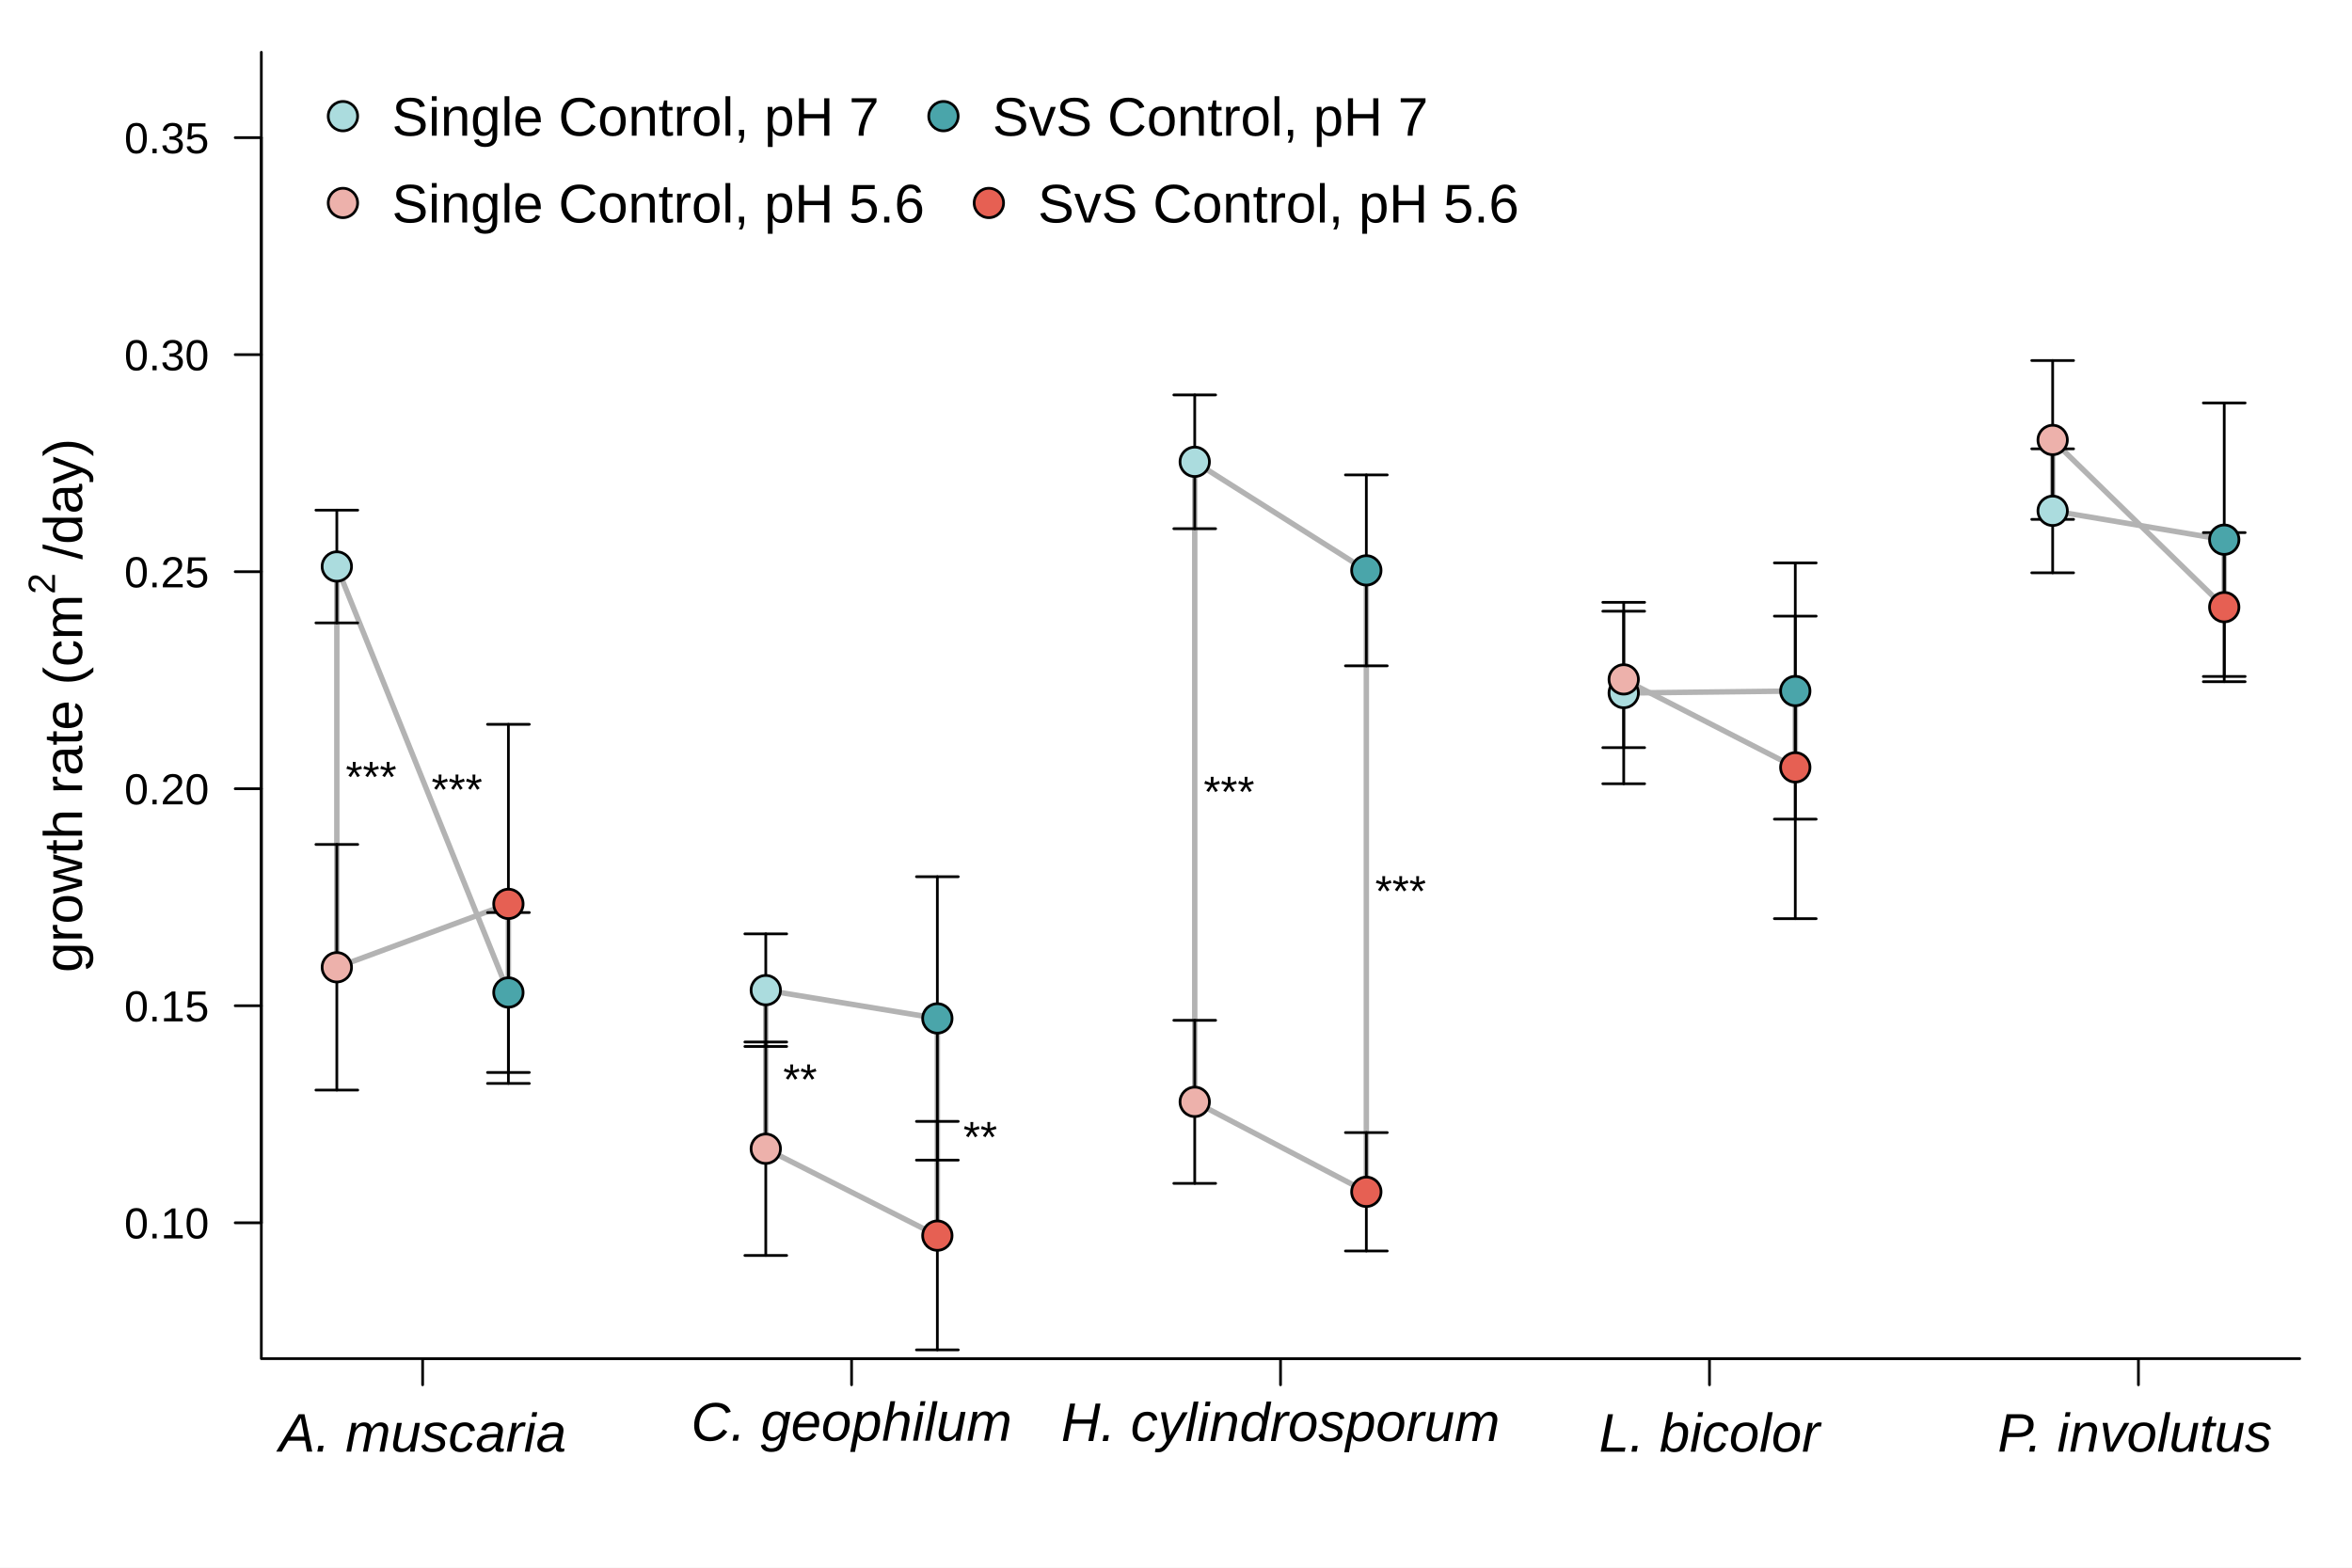
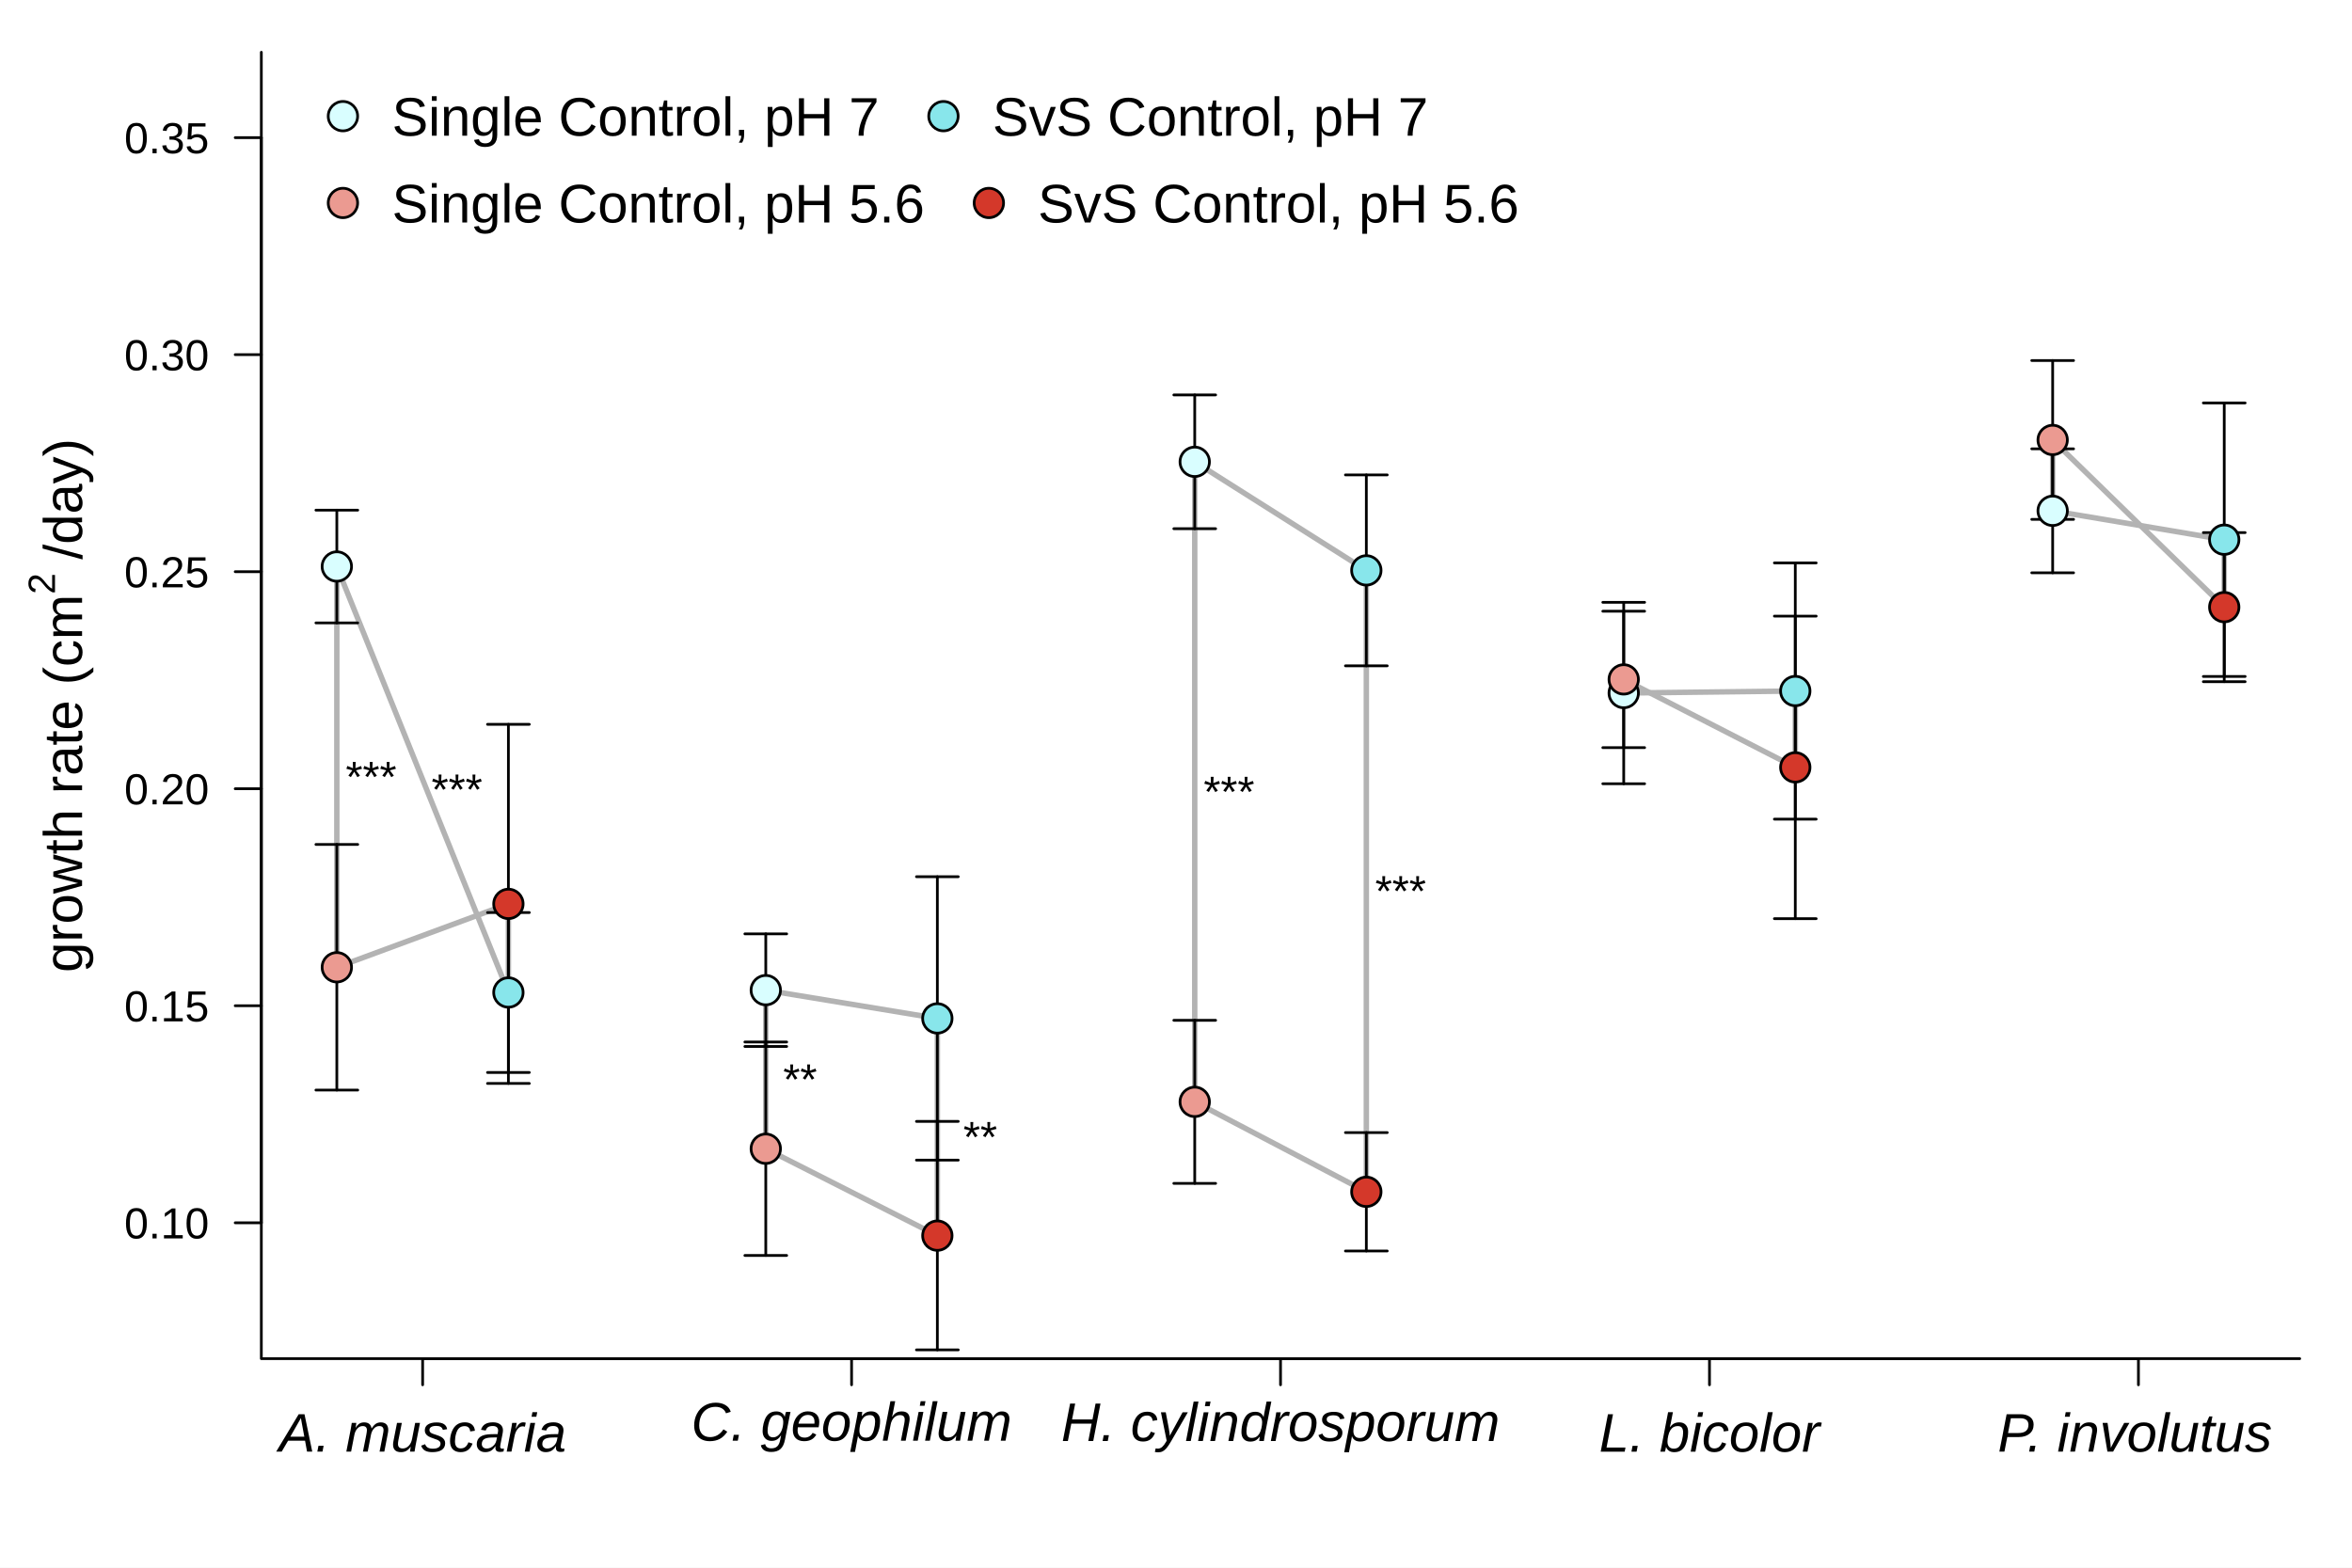
<svg xmlns="http://www.w3.org/2000/svg" class="svglite" width="648.00pt" height="432.00pt" viewBox="0 0 648.00 432.00">
  <defs>
    <style type="text/css">
    .svglite line, .svglite polyline, .svglite polygon, .svglite path, .svglite rect, .svglite circle {
      fill: none;
      stroke: #000000;
      stroke-linecap: round;
      stroke-linejoin: round;
      stroke-miterlimit: 10.00;
    }
    .svglite text {
      white-space: pre;
    }
  </style>
  </defs>
  <rect width="100%" height="100%" style="stroke: none; fill: #FFFFFF;" />
  <defs>
    <clipPath id="cpMC4wMHw2NDguMDB8MC4wMHw0MzIuMDA=">
      <rect x="0.00" y="0.00" width="648.00" height="432.00" />
    </clipPath>
  </defs>
  <g clip-path="url(#cpMC4wMHw2NDguMDB8MC4wMHw0MzIuMDA=)">
    <line x1="72.00" y1="336.96" x2="72.00" y2="37.93" style="stroke-width: 0.75;" />
    <line x1="72.00" y1="336.96" x2="64.80" y2="336.96" style="stroke-width: 0.75;" />
    <line x1="72.00" y1="277.15" x2="64.80" y2="277.15" style="stroke-width: 0.75;" />
    <line x1="72.00" y1="217.35" x2="64.80" y2="217.35" style="stroke-width: 0.75;" />
    <line x1="72.00" y1="157.54" x2="64.80" y2="157.54" style="stroke-width: 0.75;" />
    <line x1="72.00" y1="97.73" x2="64.80" y2="97.73" style="stroke-width: 0.75;" />
    <line x1="72.00" y1="37.93" x2="64.80" y2="37.93" style="stroke-width: 0.75;" />
    <text x="57.60" y="341.26" text-anchor="end" style="font-size: 12.00px; font-family: &quot;Arial&quot;;" textLength="23.36px" lengthAdjust="spacingAndGlyphs">0.10</text>
    <text x="57.60" y="281.46" text-anchor="end" style="font-size: 12.00px; font-family: &quot;Arial&quot;;" textLength="23.36px" lengthAdjust="spacingAndGlyphs">0.15</text>
    <text x="57.60" y="221.65" text-anchor="end" style="font-size: 12.00px; font-family: &quot;Arial&quot;;" textLength="23.36px" lengthAdjust="spacingAndGlyphs">0.20</text>
    <text x="57.60" y="161.84" text-anchor="end" style="font-size: 12.00px; font-family: &quot;Arial&quot;;" textLength="23.36px" lengthAdjust="spacingAndGlyphs">0.25</text>
    <text x="57.60" y="102.04" text-anchor="end" style="font-size: 12.00px; font-family: &quot;Arial&quot;;" textLength="23.36px" lengthAdjust="spacingAndGlyphs">0.30</text>
    <text x="57.60" y="42.23" text-anchor="end" style="font-size: 12.00px; font-family: &quot;Arial&quot;;" textLength="23.36px" lengthAdjust="spacingAndGlyphs">0.35</text>
    <polyline points="72.00,14.40 72.00,374.40 633.60,374.40 " style="stroke-width: 0.75;" />
    <text transform="translate(22.61,267.98) rotate(-90)" style="font-size: 15.00px; font-family: &quot;Arial&quot;;" textLength="104.22px" lengthAdjust="spacingAndGlyphs">growth rate (cm</text>
    <text transform="translate(15.15,163.76) rotate(-90)" style="font-size: 10.50px; font-family: &quot;Arial&quot;;" textLength="5.84px" lengthAdjust="spacingAndGlyphs">2</text>
    <text transform="translate(22.61,157.92) rotate(-90)" style="font-size: 15.00px; font-family: &quot;Symbol&quot;;" textLength="3.75px" lengthAdjust="spacingAndGlyphs"> </text>
    <text transform="translate(22.61,154.17) rotate(-90)" style="font-size: 15.00px; font-family: &quot;Arial&quot;;" textLength="33.36px" lengthAdjust="spacingAndGlyphs">/day)</text>
  </g>
  <defs>
    <clipPath id="cpNzIuMDB8NjMzLjYwfDE0LjQwfDM3NC40MA==">
      <rect x="72.00" y="14.40" width="561.60" height="360.00" />
    </clipPath>
  </defs>
  <g clip-path="url(#cpNzIuMDB8NjMzLjYwfDE0LjQwfDM3NC40MA==)">
    <line x1="140.07" y1="273.50" x2="92.80" y2="156.11" style="stroke-width: 1.50; stroke: #B3B3B3;" />
    <line x1="258.25" y1="280.64" x2="210.98" y2="272.85" style="stroke-width: 1.50; stroke: #B3B3B3;" />
    <line x1="376.44" y1="157.18" x2="329.16" y2="127.26" style="stroke-width: 1.50; stroke: #B3B3B3;" />
    <line x1="494.62" y1="190.42" x2="447.35" y2="190.98" style="stroke-width: 1.50; stroke: #B3B3B3;" />
    <line x1="612.80" y1="148.72" x2="565.53" y2="140.76" style="stroke-width: 1.50; stroke: #B3B3B3;" />
    <line x1="140.07" y1="249.08" x2="92.80" y2="266.55" style="stroke-width: 1.50; stroke: #B3B3B3;" />
    <line x1="258.25" y1="340.50" x2="210.98" y2="316.55" style="stroke-width: 1.50; stroke: #B3B3B3;" />
    <line x1="376.44" y1="328.42" x2="329.16" y2="303.63" style="stroke-width: 1.50; stroke: #B3B3B3;" />
    <line x1="494.62" y1="211.46" x2="447.35" y2="187.22" style="stroke-width: 1.50; stroke: #B3B3B3;" />
    <line x1="612.80" y1="167.31" x2="565.53" y2="121.24" style="stroke-width: 1.50; stroke: #B3B3B3;" />
    <line x1="140.07" y1="249.08" x2="140.07" y2="273.50" style="stroke-width: 1.50; stroke: #B3B3B3;" />
    <line x1="258.25" y1="340.50" x2="258.25" y2="280.64" style="stroke-width: 1.50; stroke: #B3B3B3;" />
    <line x1="376.44" y1="328.42" x2="376.44" y2="157.18" style="stroke-width: 1.50; stroke: #B3B3B3;" />
    <line x1="494.62" y1="211.46" x2="494.62" y2="190.42" style="stroke-width: 1.50; stroke: #B3B3B3;" />
    <line x1="612.80" y1="167.31" x2="612.80" y2="148.72" style="stroke-width: 1.50; stroke: #B3B3B3;" />
    <line x1="92.80" y1="266.55" x2="92.80" y2="156.11" style="stroke-width: 1.50; stroke: #B3B3B3;" />
    <line x1="210.98" y1="316.55" x2="210.98" y2="272.85" style="stroke-width: 1.50; stroke: #B3B3B3;" />
    <line x1="329.16" y1="303.63" x2="329.16" y2="127.26" style="stroke-width: 1.50; stroke: #B3B3B3;" />
    <line x1="447.35" y1="187.22" x2="447.35" y2="190.98" style="stroke-width: 1.50; stroke: #B3B3B3;" />
    <line x1="565.53" y1="121.24" x2="565.53" y2="140.76" style="stroke-width: 1.50; stroke: #B3B3B3;" />
    <line x1="92.80" y1="140.58" x2="92.80" y2="171.65" style="stroke-width: 0.75;" />
    <polyline points="98.56,140.58 92.80,140.58 87.04,140.58 " style="stroke-width: 0.75;" />
    <polyline points="87.04,171.65 92.80,171.65 98.56,171.65 " style="stroke-width: 0.75;" />
    <line x1="140.07" y1="251.47" x2="140.07" y2="295.54" style="stroke-width: 0.75;" />
    <polyline points="145.83,251.47 140.07,251.47 134.31,251.47 " style="stroke-width: 0.75;" />
    <polyline points="134.31,295.54 140.07,295.54 145.83,295.54 " style="stroke-width: 0.75;" />
    <line x1="210.98" y1="257.34" x2="210.98" y2="288.37" style="stroke-width: 0.75;" />
    <polyline points="216.74,257.34 210.98,257.34 205.22,257.34 " style="stroke-width: 0.75;" />
    <polyline points="205.22,288.37 210.98,288.37 216.74,288.37 " style="stroke-width: 0.75;" />
    <line x1="258.25" y1="241.59" x2="258.25" y2="319.69" style="stroke-width: 0.75;" />
    <polyline points="264.01,241.59 258.25,241.59 252.49,241.59 " style="stroke-width: 0.75;" />
    <polyline points="252.49,319.69 258.25,319.69 264.01,319.69 " style="stroke-width: 0.75;" />
    <line x1="329.16" y1="108.83" x2="329.16" y2="145.69" style="stroke-width: 0.75;" />
    <polyline points="334.92,108.83 329.16,108.83 323.40,108.83 " style="stroke-width: 0.75;" />
    <polyline points="323.40,145.69 329.16,145.69 334.92,145.69 " style="stroke-width: 0.75;" />
    <line x1="376.44" y1="130.87" x2="376.44" y2="183.48" style="stroke-width: 0.75;" />
    <polyline points="382.20,130.87 376.44,130.87 370.68,130.87 " style="stroke-width: 0.75;" />
    <polyline points="370.68,183.48 376.44,183.48 382.20,183.48 " style="stroke-width: 0.75;" />
    <line x1="447.35" y1="165.98" x2="447.35" y2="215.97" style="stroke-width: 0.75;" />
    <polyline points="453.11,165.98 447.35,165.98 441.59,165.98 " style="stroke-width: 0.75;" />
    <polyline points="441.59,215.97 447.35,215.97 453.11,215.97 " style="stroke-width: 0.75;" />
    <line x1="494.62" y1="155.12" x2="494.62" y2="225.73" style="stroke-width: 0.75;" />
    <polyline points="500.38,155.12 494.62,155.12 488.86,155.12 " style="stroke-width: 0.75;" />
    <polyline points="488.86,225.73 494.62,225.73 500.38,225.73 " style="stroke-width: 0.75;" />
    <line x1="565.53" y1="123.68" x2="565.53" y2="157.84" style="stroke-width: 0.75;" />
    <polyline points="571.29,123.68 565.53,123.68 559.77,123.68 " style="stroke-width: 0.75;" />
    <polyline points="559.77,157.84 565.53,157.84 571.29,157.84 " style="stroke-width: 0.75;" />
    <line x1="612.80" y1="111.04" x2="612.80" y2="186.41" style="stroke-width: 0.75;" />
    <polyline points="618.56,111.04 612.80,111.04 607.04,111.04 " style="stroke-width: 0.75;" />
    <polyline points="607.04,186.41 612.80,186.41 618.56,186.41 " style="stroke-width: 0.75;" />
    <line x1="92.80" y1="232.70" x2="92.80" y2="300.39" style="stroke-width: 0.75;" />
    <polyline points="98.56,232.70 92.80,232.70 87.04,232.70 " style="stroke-width: 0.75;" />
    <polyline points="87.04,300.39 92.80,300.39 98.56,300.39 " style="stroke-width: 0.75;" />
    <line x1="140.07" y1="199.60" x2="140.07" y2="298.56" style="stroke-width: 0.75;" />
    <polyline points="145.83,199.60 140.07,199.60 134.31,199.60 " style="stroke-width: 0.75;" />
    <polyline points="134.31,298.56 140.07,298.56 145.83,298.56 " style="stroke-width: 0.75;" />
    <line x1="210.98" y1="287.14" x2="210.98" y2="345.96" style="stroke-width: 0.75;" />
    <polyline points="216.74,287.14 210.98,287.14 205.22,287.14 " style="stroke-width: 0.75;" />
    <polyline points="205.22,345.96 210.98,345.96 216.74,345.96 " style="stroke-width: 0.75;" />
    <line x1="258.25" y1="309.02" x2="258.25" y2="371.98" style="stroke-width: 0.75;" />
    <polyline points="264.01,309.02 258.25,309.02 252.49,309.02 " style="stroke-width: 0.75;" />
    <polyline points="252.49,371.98 258.25,371.98 264.01,371.98 " style="stroke-width: 0.75;" />
    <line x1="329.16" y1="281.16" x2="329.16" y2="326.10" style="stroke-width: 0.75;" />
    <polyline points="334.92,281.16 329.16,281.16 323.40,281.16 " style="stroke-width: 0.75;" />
    <polyline points="323.40,326.10 329.16,326.10 334.92,326.10 " style="stroke-width: 0.75;" />
    <line x1="376.44" y1="312.10" x2="376.44" y2="344.73" style="stroke-width: 0.75;" />
    <polyline points="382.20,312.10 376.44,312.10 370.68,312.10 " style="stroke-width: 0.75;" />
    <polyline points="370.68,344.73 376.44,344.73 382.20,344.73 " style="stroke-width: 0.75;" />
    <line x1="447.35" y1="168.43" x2="447.35" y2="206.02" style="stroke-width: 0.75;" />
    <polyline points="453.11,168.43 447.35,168.43 441.59,168.43 " style="stroke-width: 0.75;" />
    <polyline points="441.59,206.02 447.35,206.02 453.11,206.02 " style="stroke-width: 0.75;" />
    <line x1="494.62" y1="169.78" x2="494.62" y2="253.15" style="stroke-width: 0.75;" />
    <polyline points="500.38,169.78 494.62,169.78 488.86,169.78 " style="stroke-width: 0.75;" />
    <polyline points="488.86,253.15 494.62,253.15 500.38,253.15 " style="stroke-width: 0.75;" />
    <line x1="565.53" y1="99.35" x2="565.53" y2="143.12" style="stroke-width: 0.75;" />
    <polyline points="571.29,99.35 565.53,99.35 559.77,99.35 " style="stroke-width: 0.75;" />
    <polyline points="559.77,143.12 565.53,143.12 571.29,143.12 " style="stroke-width: 0.75;" />
    <line x1="612.80" y1="146.77" x2="612.80" y2="187.85" style="stroke-width: 0.75;" />
    <polyline points="618.56,146.77 612.80,146.77 607.04,146.77 " style="stroke-width: 0.75;" />
    <polyline points="607.04,187.85 612.80,187.85 618.56,187.85 " style="stroke-width: 0.75;" />
-     <circle cx="92.80" cy="156.11" r="4.05" style="stroke-width: 0.75; fill: #ABDCDE;" />
-     <circle cx="140.07" cy="273.50" r="4.05" style="stroke-width: 0.75; fill: #4AA5AA;" />
-     <circle cx="210.98" cy="272.85" r="4.05" style="stroke-width: 0.75; fill: #ABDCDE;" />
-     <circle cx="258.25" cy="280.64" r="4.05" style="stroke-width: 0.75; fill: #4AA5AA;" />
-     <circle cx="329.16" cy="127.26" r="4.05" style="stroke-width: 0.75; fill: #ABDCDE;" />
-     <circle cx="376.44" cy="157.18" r="4.05" style="stroke-width: 0.75; fill: #4AA5AA;" />
-     <circle cx="447.35" cy="190.98" r="4.05" style="stroke-width: 0.75; fill: #ABDCDE;" />
-     <circle cx="494.62" cy="190.42" r="4.05" style="stroke-width: 0.75; fill: #4AA5AA;" />
-     <circle cx="565.53" cy="140.76" r="4.05" style="stroke-width: 0.75; fill: #ABDCDE;" />
-     <circle cx="612.80" cy="148.72" r="4.05" style="stroke-width: 0.75; fill: #4AA5AA;" />
-     <circle cx="92.80" cy="266.55" r="4.05" style="stroke-width: 0.75; fill: #EDB1AB;" />
-     <circle cx="140.07" cy="249.08" r="4.05" style="stroke-width: 0.75; fill: #E66053;" />
-     <circle cx="210.98" cy="316.55" r="4.05" style="stroke-width: 0.75; fill: #EDB1AB;" />
-     <circle cx="258.25" cy="340.50" r="4.05" style="stroke-width: 0.75; fill: #E66053;" />
-     <circle cx="329.16" cy="303.63" r="4.05" style="stroke-width: 0.75; fill: #EDB1AB;" />
-     <circle cx="376.44" cy="328.42" r="4.05" style="stroke-width: 0.75; fill: #E66053;" />
-     <circle cx="447.35" cy="187.22" r="4.05" style="stroke-width: 0.75; fill: #EDB1AB;" />
-     <circle cx="494.62" cy="211.46" r="4.05" style="stroke-width: 0.75; fill: #E66053;" />
-     <circle cx="565.53" cy="121.24" r="4.05" style="stroke-width: 0.75; fill: #EDB1AB;" />
-     <circle cx="612.80" cy="167.31" r="4.05" style="stroke-width: 0.75; fill: #E66053;" />
+     <circle cx="92.80" cy="156.11" r="4.05" style="stroke-width: 0.75; fill: #D9FEFF;" />
+     <circle cx="140.07" cy="273.50" r="4.05" style="stroke-width: 0.75; fill: #88E6EB;" />
+     <circle cx="210.98" cy="272.85" r="4.05" style="stroke-width: 0.75; fill: #D9FEFF;" />
+     <circle cx="258.25" cy="280.64" r="4.05" style="stroke-width: 0.75; fill: #88E6EB;" />
+     <circle cx="329.16" cy="127.26" r="4.05" style="stroke-width: 0.75; fill: #D9FEFF;" />
+     <circle cx="376.44" cy="157.18" r="4.05" style="stroke-width: 0.75; fill: #88E6EB;" />
+     <circle cx="447.35" cy="190.98" r="4.05" style="stroke-width: 0.75; fill: #D9FEFF;" />
+     <circle cx="494.62" cy="190.42" r="4.05" style="stroke-width: 0.75; fill: #88E6EB;" />
+     <circle cx="565.53" cy="140.76" r="4.05" style="stroke-width: 0.75; fill: #D9FEFF;" />
+     <circle cx="612.80" cy="148.72" r="4.05" style="stroke-width: 0.75; fill: #88E6EB;" />
+     <circle cx="92.80" cy="266.55" r="4.05" style="stroke-width: 0.75; fill: #EB9A91;" />
+     <circle cx="140.07" cy="249.08" r="4.05" style="stroke-width: 0.75; fill: #D4382A;" />
+     <circle cx="210.98" cy="316.55" r="4.05" style="stroke-width: 0.75; fill: #EB9A91;" />
+     <circle cx="258.25" cy="340.50" r="4.05" style="stroke-width: 0.75; fill: #D4382A;" />
+     <circle cx="329.16" cy="303.63" r="4.05" style="stroke-width: 0.75; fill: #EB9A91;" />
+     <circle cx="376.44" cy="328.42" r="4.05" style="stroke-width: 0.75; fill: #D4382A;" />
+     <circle cx="447.35" cy="187.22" r="4.05" style="stroke-width: 0.75; fill: #EB9A91;" />
+     <circle cx="494.62" cy="211.46" r="4.05" style="stroke-width: 0.75; fill: #D4382A;" />
+     <circle cx="565.53" cy="121.24" r="4.05" style="stroke-width: 0.75; fill: #EB9A91;" />
+     <circle cx="612.80" cy="167.31" r="4.05" style="stroke-width: 0.75; fill: #D4382A;" />
    <text x="220.44" y="301.58" text-anchor="middle" style="font-size: 12.00px; font-family: &quot;Arial&quot;;" textLength="9.35px" lengthAdjust="spacingAndGlyphs">**</text>
    <text x="270.07" y="317.45" text-anchor="middle" style="font-size: 12.00px; font-family: &quot;Arial&quot;;" textLength="9.35px" lengthAdjust="spacingAndGlyphs">**</text>
    <text x="102.25" y="218.21" text-anchor="middle" style="font-size: 12.00px; font-family: &quot;Arial&quot;;" textLength="14.02px" lengthAdjust="spacingAndGlyphs">***</text>
    <text x="125.89" y="221.69" text-anchor="middle" style="font-size: 12.00px; font-family: &quot;Arial&quot;;" textLength="14.02px" lengthAdjust="spacingAndGlyphs">***</text>
    <text x="338.62" y="222.32" text-anchor="middle" style="font-size: 12.00px; font-family: &quot;Arial&quot;;" textLength="14.02px" lengthAdjust="spacingAndGlyphs">***</text>
    <text x="385.89" y="249.68" text-anchor="middle" style="font-size: 12.00px; font-family: &quot;Arial&quot;;" textLength="14.02px" lengthAdjust="spacingAndGlyphs">***</text>
  </g>
  <g clip-path="url(#cpMC4wMHw2NDguMDB8MC4wMHw0MzIuMDA=)">
    <line x1="116.44" y1="374.40" x2="589.16" y2="374.40" style="stroke-width: 0.75;" />
    <line x1="116.44" y1="374.40" x2="116.44" y2="381.60" style="stroke-width: 0.75;" />
    <line x1="234.62" y1="374.40" x2="234.62" y2="381.60" style="stroke-width: 0.75;" />
    <line x1="352.80" y1="374.40" x2="352.80" y2="381.60" style="stroke-width: 0.75;" />
    <line x1="470.98" y1="374.40" x2="470.98" y2="381.60" style="stroke-width: 0.75;" />
    <line x1="589.16" y1="374.40" x2="589.16" y2="381.60" style="stroke-width: 0.75;" />
    <text x="76.83" y="400.02" style="font-size: 15.00px; font-style: italic; font-family: &quot;Arial&quot;;" textLength="79.21px" lengthAdjust="spacingAndGlyphs">A. muscaria</text>
    <text x="190.42" y="397.00" style="font-size: 15.00px; font-style: italic; font-family: &quot;Arial&quot;;" textLength="88.40px" lengthAdjust="spacingAndGlyphs">C. geophilum</text>
    <text x="292.35" y="397.10" style="font-size: 15.00px; font-style: italic; font-family: &quot;Arial&quot;;" textLength="120.90px" lengthAdjust="spacingAndGlyphs">H. cylindrosporum</text>
    <text x="440.54" y="400.03" style="font-size: 15.00px; font-style: italic; font-family: &quot;Arial&quot;;" textLength="60.88px" lengthAdjust="spacingAndGlyphs">L. bicolor</text>
    <text x="550.38" y="400.02" style="font-size: 15.00px; font-style: italic; font-family: &quot;Arial&quot;;" textLength="77.57px" lengthAdjust="spacingAndGlyphs">P. involutus</text>
  </g>
  <g clip-path="url(#cpNzIuMDB8NjMzLjYwfDE0LjQwfDM3NC40MA==)">
-     <circle cx="94.48" cy="55.93" r="4.05" style="stroke-width: 0.75; fill: #EDB1AB;" />
-     <circle cx="272.44" cy="55.93" r="4.05" style="stroke-width: 0.75; fill: #E66053;" />
+     <circle cx="94.48" cy="55.93" r="4.05" style="stroke-width: 0.75; fill: #EB9A91;" />
+     <circle cx="272.44" cy="55.93" r="4.05" style="stroke-width: 0.75; fill: #D4382A;" />
    <text x="107.98" y="61.31" style="font-size: 15.00px; font-family: &quot;Arial&quot;;" textLength="150.96px" lengthAdjust="spacingAndGlyphs">Single Control, pH 5.6 </text>
    <text x="285.94" y="61.31" style="font-size: 15.00px; font-family: &quot;Arial&quot;;" textLength="132.60px" lengthAdjust="spacingAndGlyphs">SvS Control, pH 5.6</text>
-     <circle cx="94.48" cy="32.01" r="4.05" style="stroke-width: 0.75; fill: #ABDCDE;" />
-     <circle cx="259.93" cy="32.01" r="4.05" style="stroke-width: 0.75; fill: #4AA5AA;" />
+     <circle cx="94.48" cy="32.01" r="4.05" style="stroke-width: 0.75; fill: #D9FEFF;" />
+     <circle cx="259.93" cy="32.01" r="4.05" style="stroke-width: 0.75; fill: #88E6EB;" />
    <text x="107.98" y="37.39" style="font-size: 15.00px; font-family: &quot;Arial&quot;;" textLength="138.45px" lengthAdjust="spacingAndGlyphs">Single Control, pH 7 </text>
    <text x="273.43" y="37.39" style="font-size: 15.00px; font-family: &quot;Arial&quot;;" textLength="120.09px" lengthAdjust="spacingAndGlyphs">SvS Control, pH 7</text>
  </g>
</svg>
